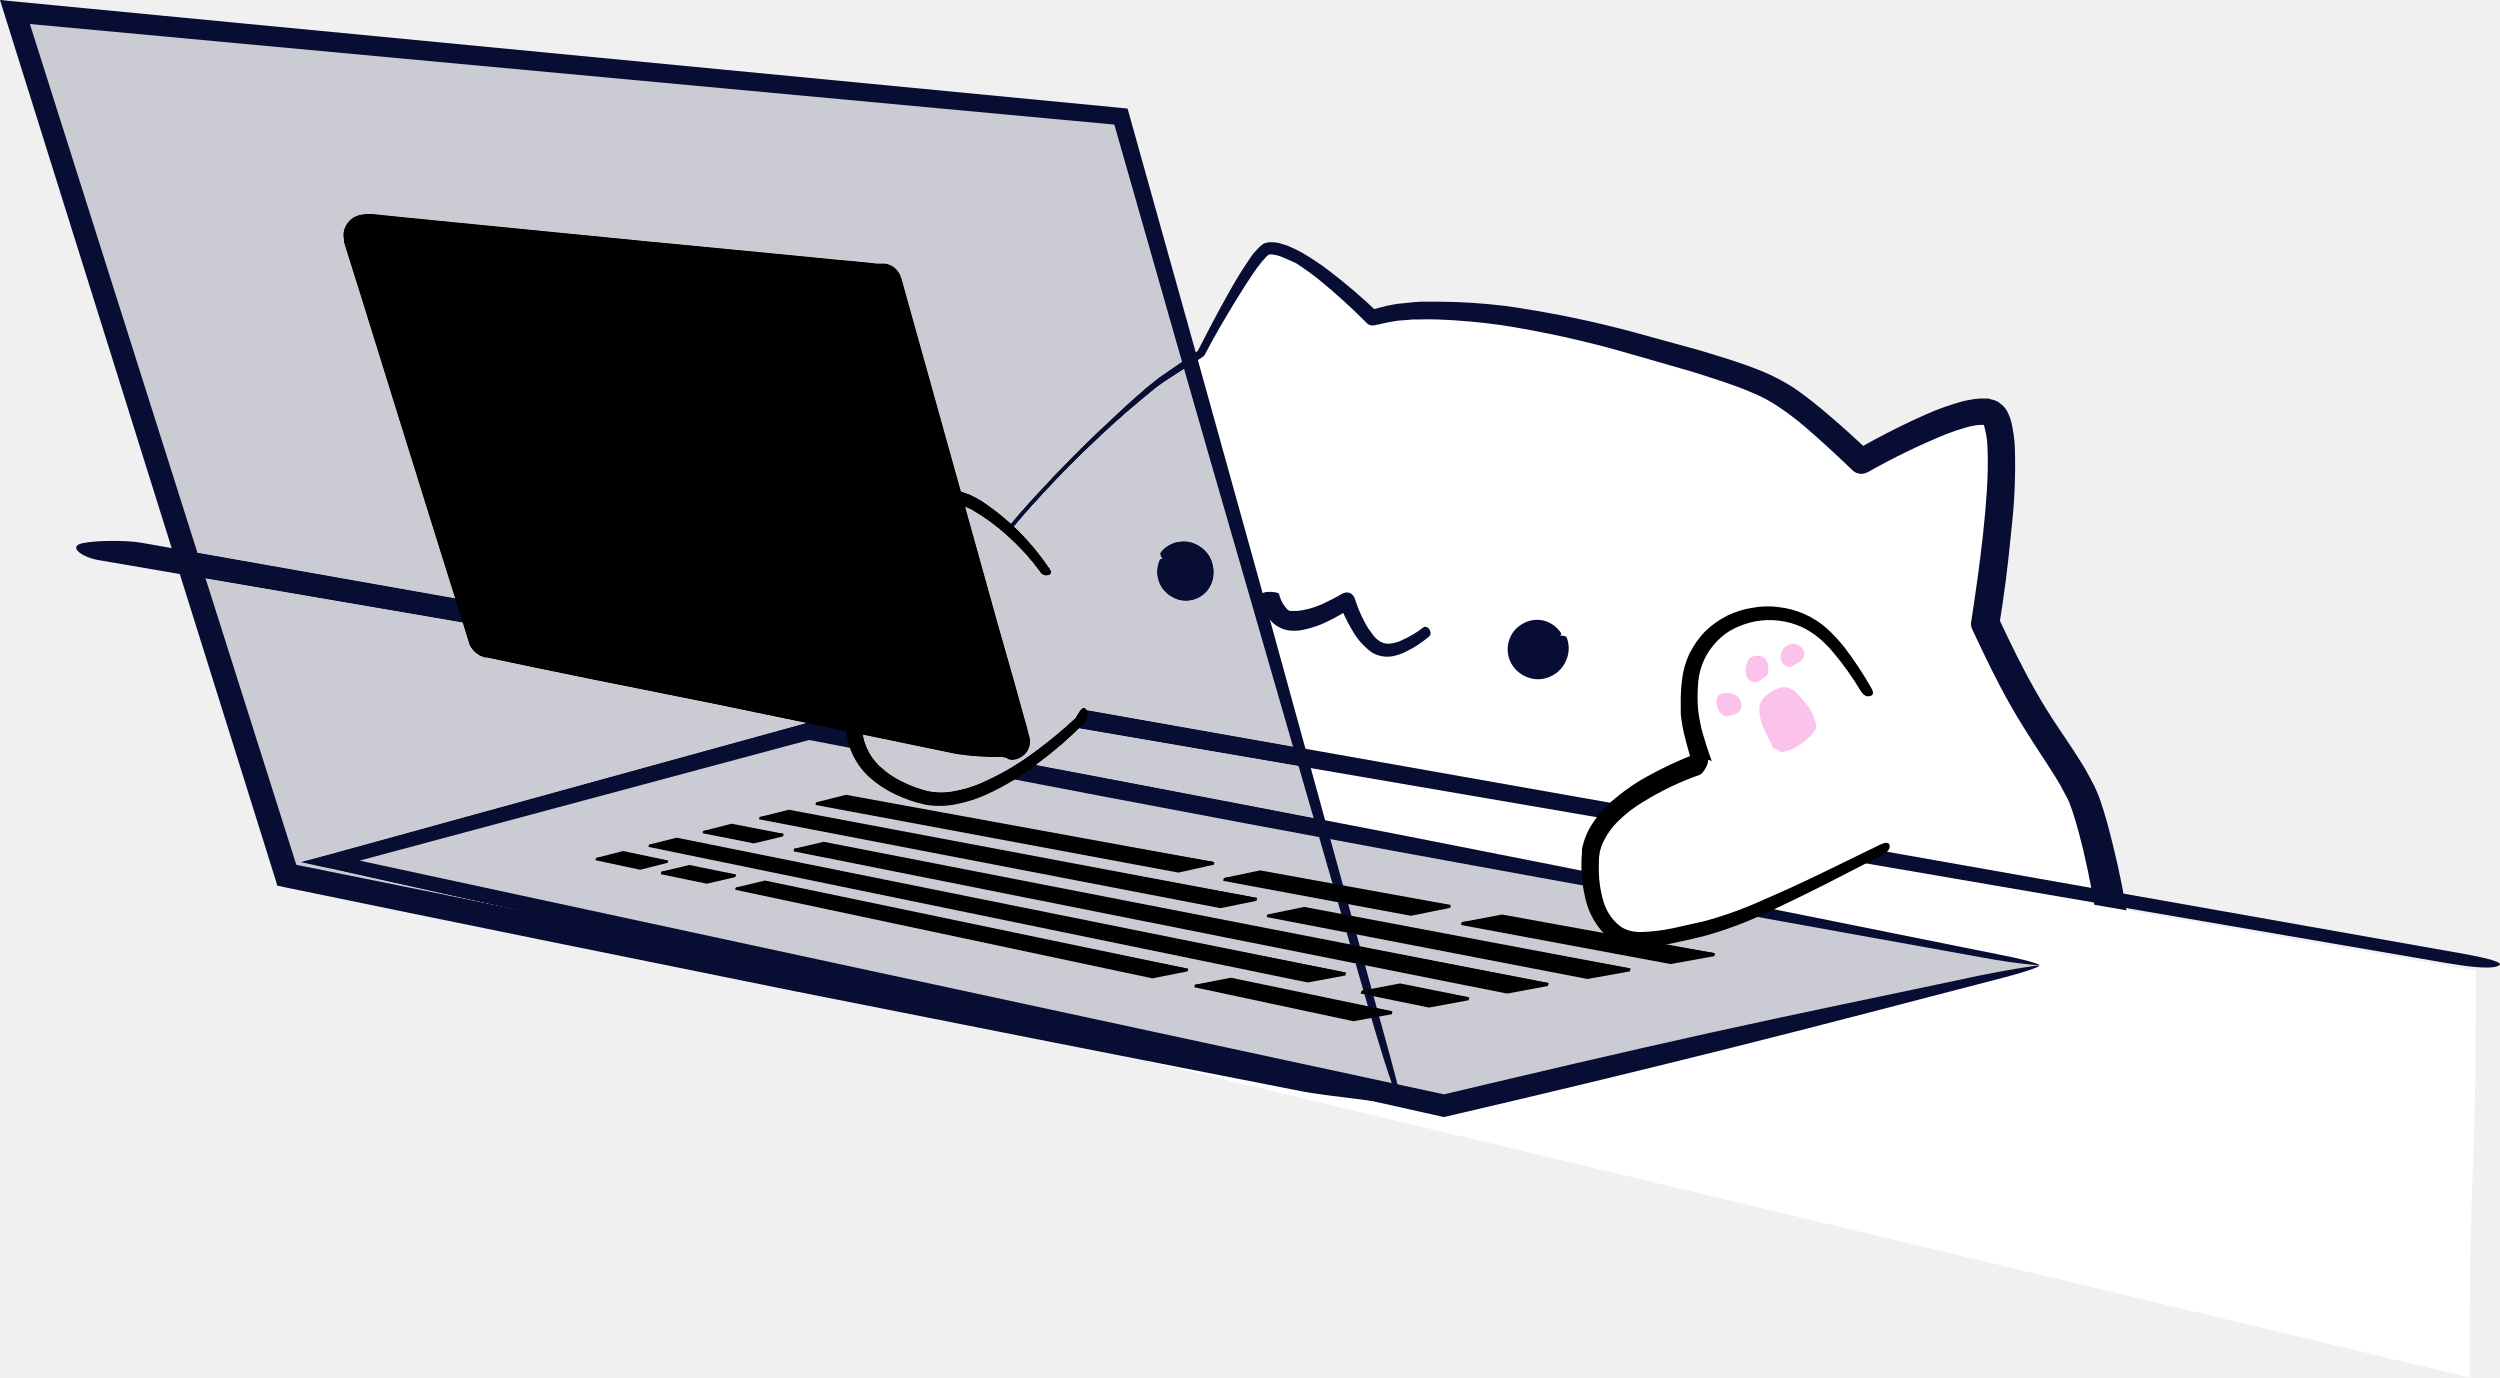
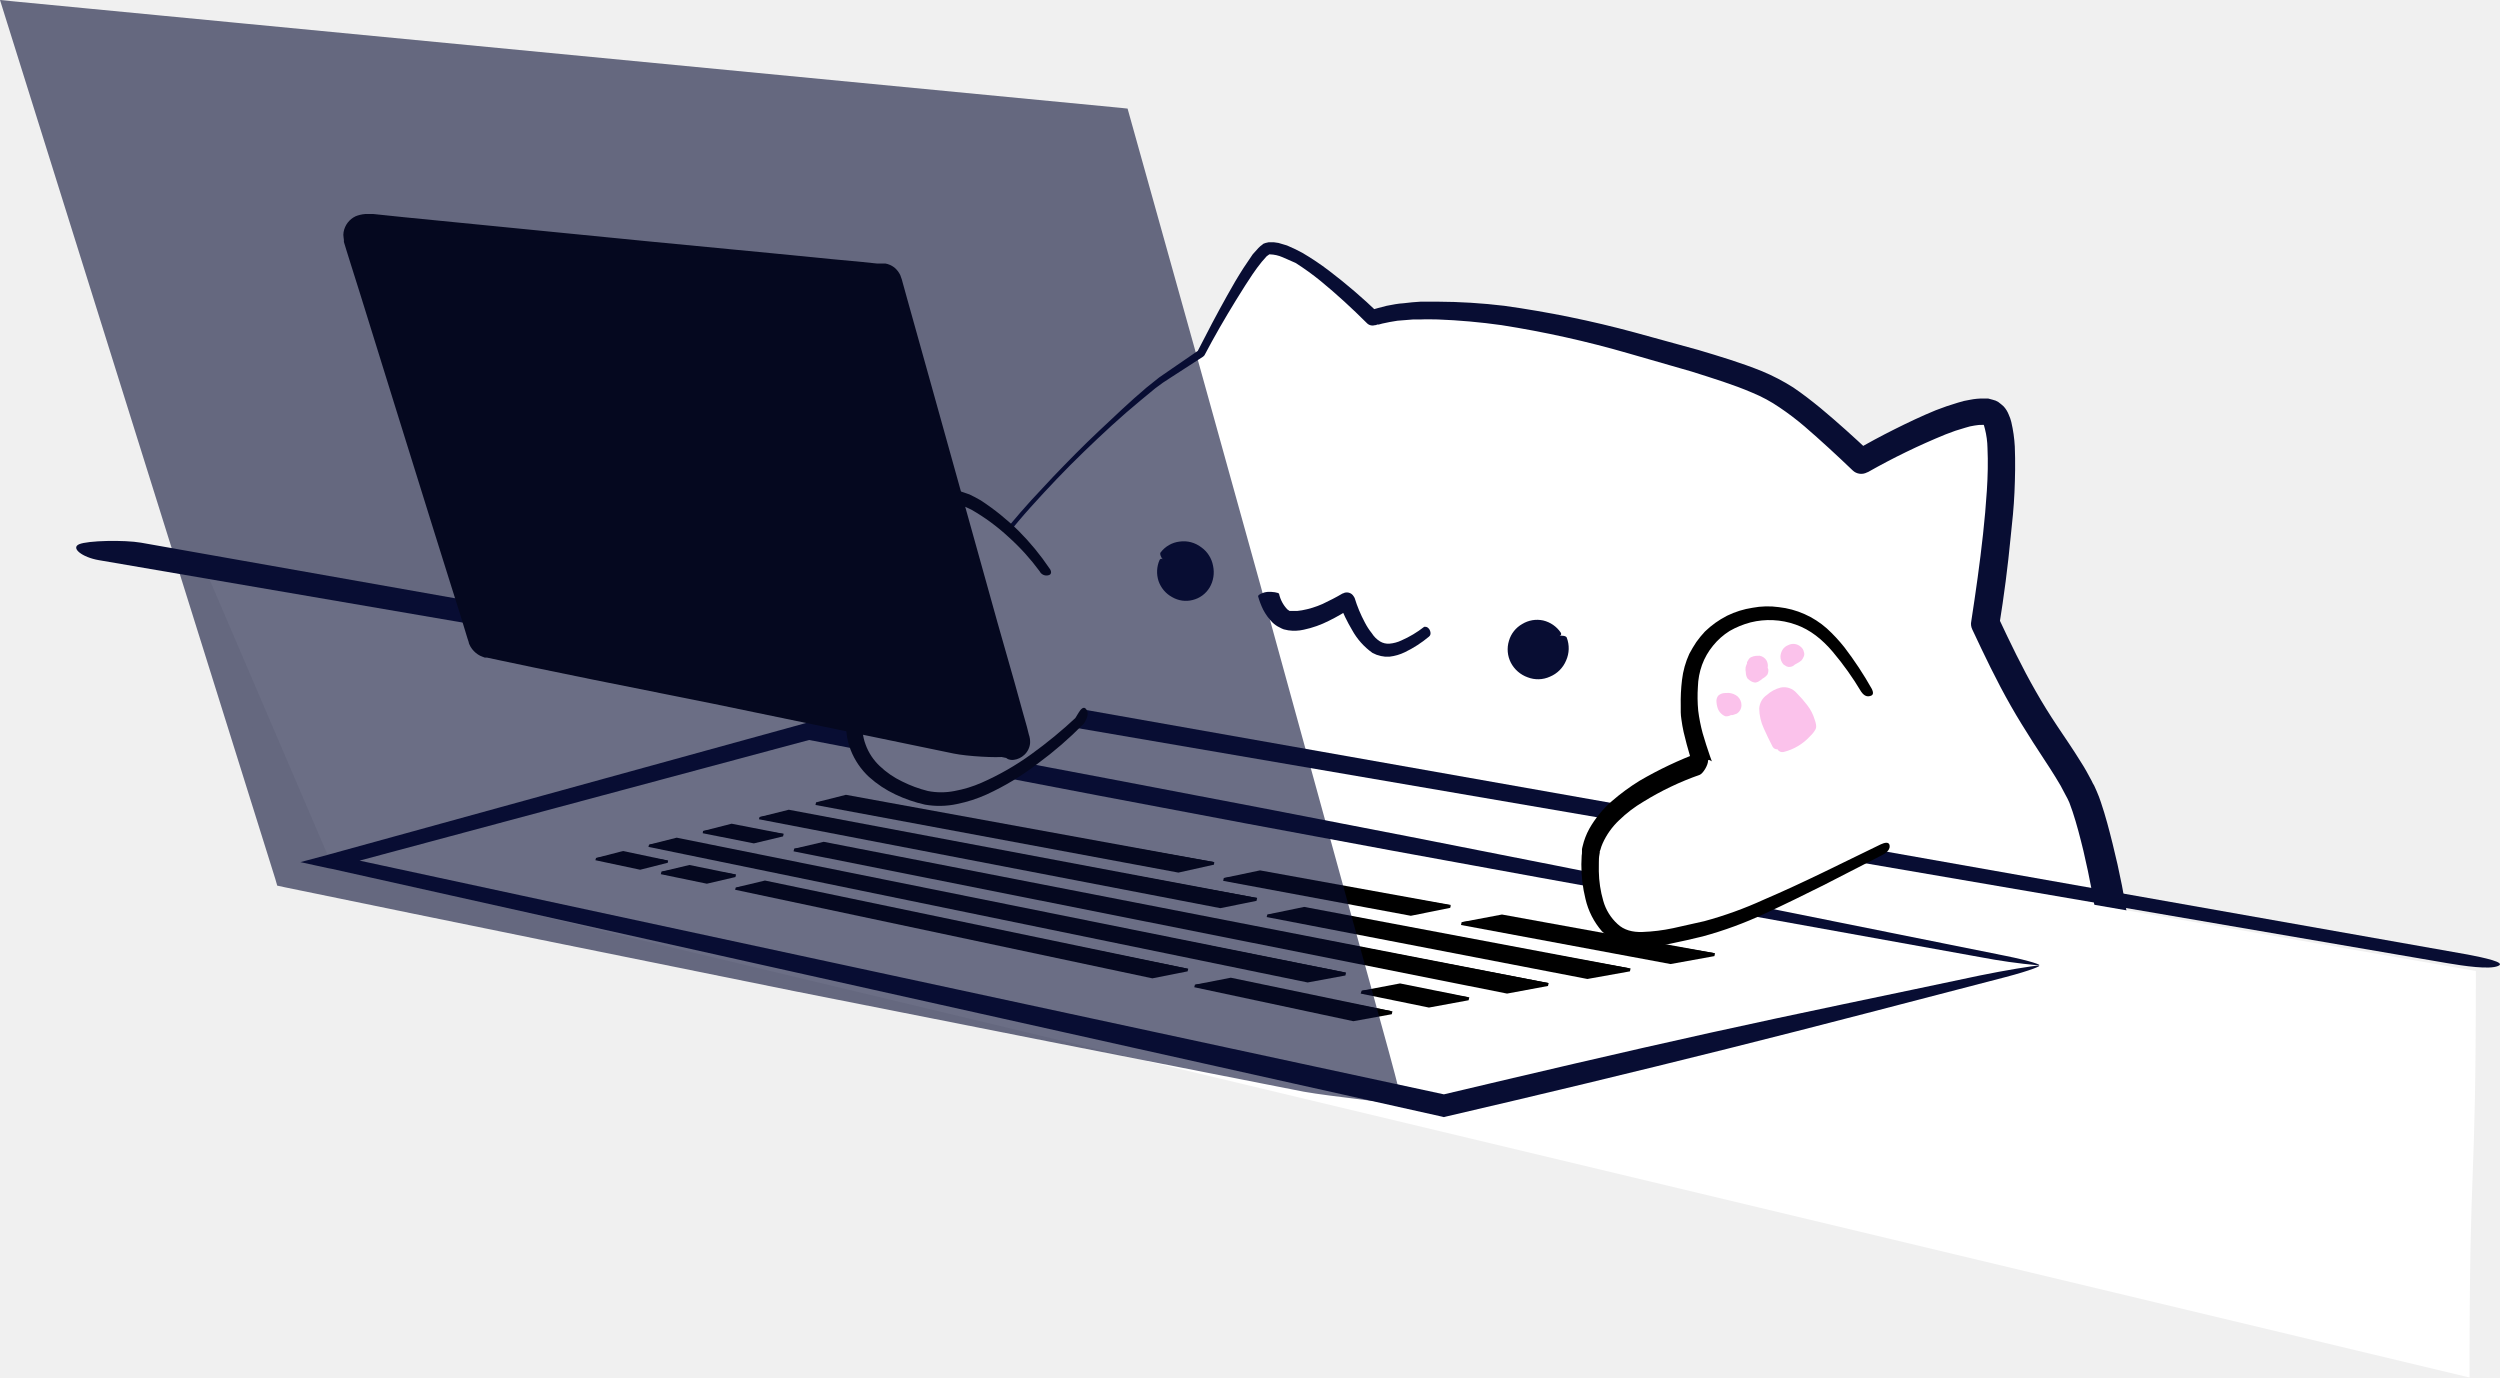
<svg xmlns="http://www.w3.org/2000/svg" xmlns:xlink="http://www.w3.org/1999/xlink" id="bongo-cat" viewBox="0 0 787.3 433.8">
  <defs>
    <symbol id="eye" data-name="eye" viewBox="0 0 19.2 18.7">
      <circle cx="9.4" cy="9.1" r="8" />
      <path d="M16.3,5.1a1.3,1.3,0,0,1-1.4-.3,7.2,7.2,0,0,0-4.5-2.6A7.2,7.2,0,0,0,5.5,3.5,6.8,6.8,0,0,0,2.8,7.8a6.8,6.8,0,0,0,1,4.8,6.2,6.2,0,0,0,4,2.7,6.1,6.1,0,0,0,4.6-.7,6.7,6.7,0,0,0,2.9-3.7,6.4,6.4,0,0,0-.5-4.5c-.1-.2.8-1,1.5-1.3s2.2,0,2.3.5a9.4,9.4,0,0,1-.2,7.2,9.4,9.4,0,0,1-5.1,5.1,9,9,0,0,1-7,.2A9.6,9.6,0,0,1,1,13.5,9.2,9.2,0,0,1,.4,6.6,8.9,8.9,0,0,1,4.6,1.3,9,9,0,0,1,11.2.2,9.3,9.3,0,0,1,16.7,4C16.9,4.3,17,4.8,16.3,5.1Z" />
    </symbol>
    <symbol id="paw-pads" data-name="paw-pads" viewBox="0 0 31.4 33.9">
      <path fill="#fbc2eb" d="M6.8,16a3.7,3.7,0,0,1,1.1,2.8,3.2,3.2,0,0,1-1.6,2.6L5,21.8H4.4a2.8,2.8,0,0,1-1.8.3A4.2,4.2,0,0,1,.2,19.1,7.7,7.7,0,0,1,0,17.6a2.8,2.8,0,0,1,.6-2,3.2,3.2,0,0,1,2.1-.8H4A5,5,0,0,1,6.8,16Zm7.3-4.8a1.8,1.8,0,0,0,.7-.5l.7-.4a3.5,3.5,0,0,0,1.1-1,3.2,3.2,0,0,0,.3-1.4,1.4,1.4,0,0,0-.2-.6,3.4,3.4,0,0,0-.3-2.4,3.2,3.2,0,0,0-2.1-1.5H13.1a4.7,4.7,0,0,0-1.6.4,2,2,0,0,0-.9.9l-.4.6v.4a6.1,6.1,0,0,0-.5,1.2,4.3,4.3,0,0,0,0,1.6,3.5,3.5,0,0,0,.5,2l.7.6a3.3,3.3,0,0,0,1.7.7A3,3,0,0,0,14.1,11.2ZM22.7,7l.6.2h.3A2.3,2.3,0,0,0,25,6.8l.4-.3.6-.3a7.5,7.5,0,0,0,1.5-.9,4.2,4.2,0,0,0,.8-1.2,1.9,1.9,0,0,0,.1-1.5A2.6,2.6,0,0,0,27.5,1,3.5,3.5,0,0,0,23.6.3a3.8,3.8,0,0,0-2,1.5,4.8,4.8,0,0,0-.7,2,3.6,3.6,0,0,0,.9,2.6ZM31,24.1a13.5,13.5,0,0,0-2.2-4.7,36.6,36.6,0,0,0-3.2-3.9,5.3,5.3,0,0,0-5-1.9,10.5,10.5,0,0,0-4.5,2.2A5.6,5.6,0,0,0,13.5,20a15.1,15.1,0,0,0,1.2,6.3c.8,2,1.7,4,2.6,5.9a1.6,1.6,0,0,0,1.5.8,1.7,1.7,0,0,0,1.9.9,17.1,17.1,0,0,0,8.7-4.8,8.2,8.2,0,0,0,1.7-2C31.6,26.3,31.3,25,31,24.1Z" />
    </symbol>
  </defs>
  <g id="head">
    <g id="head__outline">
      <path fill="white" d="M303.2,186.3c4-7,14.8-20.2,20-26,17-19,34.6-34.9,43-41l12-8s16.6-32,21-33c9-2,33,22,33,22s20-9,79,7c41,11.1,47,14,57,22,7.5,6,18,16,18,16s33.7-19.5,41-15-2,66-2,66,5.9,12.9,11,22c9.1,16.2,13.6,20.2,19,31,3.6,7.2,8.4,28.5,10.5,43.5l-385-62Z" />
      <path fill="#080D33" d="M302.9,186.9c-1.2,3-5.9,12.6-9,18.8l-12.5,25.5-.6-1.2c32.2,4.8,64.4,9.2,96.6,13.6s64.4,8.9,96.5,13.7,64.3,9.7,96.4,14.9,64.1,10.5,96.2,15.8l-5.6,5.5c-1.2-8.5-2.8-17.1-4.8-25.6-1-4.1-2.1-8.4-3.4-12.3l-.5-1.4-.5-1.4-.6-1.3-.7-1.3a59.5,59.5,0,0,0-3.1-5.5c-2.2-3.6-4.7-7.2-7.1-11s-4.8-7.6-7-11.5c-4.5-7.9-8.3-15.9-12.1-24a4,4,0,0,1-.3-2.6h0c1.4-9.1,2.7-18.2,3.7-27.4.5-4.5.9-9.1,1.2-13.7s.4-9.1.2-13.4a26.4,26.4,0,0,0-.8-6,8.1,8.1,0,0,0-.3-1.1c-.1-.3-.2-.4-.1-.3h.3c0,.1.1.1,0,.1h-.6a11.9,11.9,0,0,0-2.5.2,16.3,16.3,0,0,0-3,.7,56.7,56.7,0,0,0-6.2,2.1,212.6,212.6,0,0,0-24.5,11.9h-.1a3.9,3.9,0,0,1-4.7-.6c-4.9-4.7-10-9.4-15.1-13.8a86.6,86.6,0,0,0-7.9-6,46.1,46.1,0,0,0-8.5-4.6c-6-2.6-12.6-4.6-19.2-6.7l-19.8-5.7a324.9,324.9,0,0,0-40-8.9,196.8,196.8,0,0,0-20.2-1.8c-1.7,0-3.4-.1-5.1,0h-2.5l-2.5.2-2.5.2-2.4.4-2.4.5-1.1.3h-.5l-.4.2H433a2.5,2.5,0,0,1-2.6-.7c-4.6-4.6-9.5-9.1-14.5-13.2a82.7,82.7,0,0,0-7.9-5.7L403.9,81a10.8,10.8,0,0,0-4-.9c-.1,0-.3,0-.3.1h0l-.7.5-1.5,1.7c-1,1.2-2,2.6-2.9,3.9s-3.6,5.5-5.3,8.3c-3.5,5.7-6.8,11.4-9.9,17.3h0l-.4.4-10.2,6.6a53.6,53.6,0,0,0-4.9,3.4l-4.6,3.8c-6.2,5.1-12.1,10.6-17.9,16.2s-11.3,11.4-16.7,17.4c-2.7,3-5.3,6.1-7.8,9.2s-5,6.3-7.4,9.5c-4.2,5.6-7,10-5.7,7.1a34.1,34.1,0,0,1,2.1-3.8l3.8-5.6c2.9-4,6.3-8.3,8.5-10.9s4.4-5.2,6.7-7.7l6.9-7.4c4.7-4.9,9.4-9.7,14.3-14.3s9.8-9.3,15-13.7l4-3.2,4.2-2.9,8.3-5.7-.4.4c3-5.9,6.1-11.8,9.4-17.7,1.6-2.9,3.3-5.8,5.1-8.6l2.9-4.3,1.8-2a7.5,7.5,0,0,1,1.3-1.1c.1-.2.6-.4,1-.5l.9-.2h1.7l1.4.2,2.7.8c1.7.7,3.3,1.5,4.8,2.3a84,84,0,0,1,8.5,5.7A175.7,175.7,0,0,1,434,98.5l-2.9-.6.8-.3.7-.2L434,97l2.7-.7,2.7-.5a23,23,0,0,1,2.6-.3l2.7-.3,2.7-.2h5.3a182.1,182.1,0,0,1,21,1.3,332.5,332.5,0,0,1,41.1,8.4l20,5.5c6.7,2,13.4,4,20.1,6.7a65.3,65.3,0,0,1,9.8,5.1c3.1,2.1,5.9,4.3,8.6,6.5,5.4,4.5,10.6,9.2,15.7,14l-4.8-.6c4.1-2.4,8.2-4.6,12.4-6.7s8.6-4.2,13-6c2.3-.9,4.6-1.7,7-2.4a23.4,23.4,0,0,1,3.8-.9,20,20,0,0,1,4.4-.4h1.3l1.5.4a5.1,5.1,0,0,1,1.7.7l.9.7.8.7a8.3,8.3,0,0,1,1.6,2.6,12.7,12.7,0,0,1,.8,2.3,44.6,44.6,0,0,1,1.1,7.7c.2,5,.1,9.7-.1,14.4s-.7,9.5-1.2,14.1c-.9,9.4-2.1,18.6-3.6,27.9l-.3-2.6c3.7,7.9,7.5,15.8,11.8,23.3,2.1,3.7,4.4,7.4,6.8,11s4.9,7.2,7.3,11.1c1.3,2,2.4,4,3.5,6.1a10.9,10.9,0,0,0,.8,1.5l.8,1.8.7,1.7.6,1.7c1.5,4.4,2.6,8.7,3.7,13.1a262,262,0,0,1,5.2,26.4,4.9,4.9,0,0,1-4.1,5.6h-1.5c-32.1-5-64.2-9.9-96.3-15.1s-64.1-10.6-96.1-16.1-64-11.4-96-17.4-63.9-11.9-95.9-17.4h-.1a.8.8,0,0,1-.6-.9v-.2l16.6-32.1C299.8,192.2,304.1,183.9,302.9,186.9Z" />
    </g>
    <g id="head__face">
      <g id="eyes" fill="#080D33">
        <use width="19.2" height="18.7" transform="translate(474.8 195.2)" xlink:href="#eye" />
        <use width="19.2" height="18.7" transform="matrix(-0.51, -0.85, 0.82, -0.5, 370.39, 192.59)" xlink:href="#eye" />
      </g>
      <g id="mouth">
        <path fill="white" d="M399.2,186.3c.9,3.6,2.6,7.8,6,9,6.4,2.3,19-6,19-6s4.1,12.4,10,15,10.7-1.7,16-6" />
        <path fill="#080D33" d="M450.2,198.3c.6,1.2.2,1.9-.2,2.2a36.7,36.7,0,0,1-7.6,4.9,14.9,14.9,0,0,1-4.8,1.4h-1.4l-1.3-.2-1.4-.4-1.3-.6a21.6,21.6,0,0,1-6.4-7.2,52.8,52.8,0,0,1-4-8.3l3.8,1.3a62.3,62.3,0,0,1-7.1,4.1,32.1,32.1,0,0,1-7.9,2.8,13.2,13.2,0,0,1-4.9.2l-1.4-.3a7.5,7.5,0,0,1-1.3-.6,7.9,7.9,0,0,1-2.3-1.6,16.8,16.8,0,0,1-2.9-4,24.1,24.1,0,0,1-1.6-4.2c-.1-.5,1.6-1.3,3-1.4s3.5.2,3.6.6a10.3,10.3,0,0,0,2.6,4.9l.7.5h2.4l1.5-.2a28.4,28.4,0,0,0,6.5-2c2.1-1,4.3-2.1,6.3-3.3h.1a2.5,2.5,0,0,1,3.4.9l.3.5a43.1,43.1,0,0,0,3.2,7.7,19.8,19.8,0,0,0,2.2,3.4,8.1,8.1,0,0,0,2.6,2.6,5,5,0,0,0,3,.7,10.8,10.8,0,0,0,3.7-1,33.4,33.4,0,0,0,7.2-4.3C448.8,197.4,449.5,197.2,450.2,198.3Z" />
      </g>
    </g>
  </g>
  <g id="table">
    <path fill="white" d="M65.7,181.8l714,124c0,74-2,54-2,128l-673-161Z" />
    <path fill="#080D33" d="M786.7,304.2c-2.7,1.2-10.8,0-16.1-.9L31.1,176.4c-5.2-.9-8.9-3.8-6.2-5s14.3-1.4,19.5-.5L777.1,300.6C782.3,301.6,789.4,303.1,786.7,304.2Z" />
  </g>
  <g id="laptop">
    <g id="laptop__base">
-       <polygon fill="#CBCBD4" points="641.9 304.1 454.7 348.2 103.8 271.3 254.6 230.3 641.9 304.1" />
+       <polygon fill="white" points="641.9 304.1 454.7 348.2 103.8 271.3 254.6 230.3 641.9 304.1" />
      <path fill="#080D33" d="M641.9,304.1c1.5-.1-2.3,1.5-10.3,3.6-28.9,7.5-58.1,15.2-87.7,22.6s-59.1,14.5-88.4,21.3l-.8.2-.8-.2-349.5-78-1.1-.2-8.7-1.9,8.6-2.3,150.6-41.5.6-.2h.7c62.5,11.7,125.5,23.6,188.4,35.9s125.6,25.1,188,37.6c8,1.6,11.9,3,10.4,3a185.6,185.6,0,0,1-18.4-2.6c-61.9-11.2-123.6-22.2-185-33.5s-122.7-23.1-184.4-35h1.2L104.4,273.4h-.1v-4.3l351.2,75.7h-1.5c28.3-6.7,56.3-13.3,84.3-19.5s56.5-12,85.2-18.1C631.3,305.6,640.4,304.1,641.9,304.1Z" />
    </g>
    <g id="laptop__keyboard">
      <polygon points="371.1 274.8 256.8 253.5 257 252.7 266.2 251.1 382.4 271.5 382.3 272.3 371.1 274.8" class="test-without" />
      <polygon points="237.4 265.6 221.3 262.4 221.4 261.7 230.2 260.2 246.8 262.6 246.6 263.4 237.4 265.6" class="test-without" />
      <polygon points="474.6 312.9 249.9 268.1 250.1 267.3 259.2 265.8 487.7 309.6 487.5 310.5 474.6 312.9" class="test-without" />
      <polygon points="411.8 309.4 204.2 266.7 204.4 266 212.9 264.5 423.9 306.3 423.7 307.2 411.8 309.4" class="test-without" />
      <polygon points="450 317.3 428.5 312.9 428.8 312 440.7 310.6 462.7 314.1 462.5 315 450 317.3" class="test-without" />
      <polygon points="201.6 273.9 187.5 270.9 187.7 270.2 196 268.7 210.4 271 210.3 271.7 201.6 273.9" class="test-without" />
      <polygon points="222.6 278.3 208.1 275.3 208.3 274.5 216.9 273.1 231.8 275.4 231.6 276.2 222.6 278.3" class="test-without" />
      <polygon points="362.9 308.1 231.5 280.2 231.7 279.5 240.7 278.1 374.2 305.1 374 305.9 362.9 308.1" class="test-without" />
      <polygon points="444.3 288.4 385.2 277.4 385.4 276.5 396.6 274.9 456.9 285.1 456.7 285.9 444.3 288.4" class="test-without" />
      <polygon points="526.1 303.6 460.1 291.3 460.3 290.4 472.8 288.9 540.1 300.2 539.9 301.1 526.1 303.6" class="test-without" />
      <polygon points="426.2 321.6 376.1 310.9 376.3 310.1 387.4 308.7 438.5 318.5 438.3 319.4 426.2 321.6" class="test-without" />
      <polygon points="410.6 286.5 399.1 288 398.9 288.8 499.9 308.3 513.3 305.9 513.5 305 410.6 286.5" class="test-without" />
      <polygon points="395.7 283.7 395.9 282.8 248.2 255.7 239.2 257.3 239 258 384.3 286 395.7 283.7" class="test-without" />
      <polygon points="371.3 273.9 256.9 252.7 266.4 250.3 382.4 271.5 371.3 273.9" class="test-with" stroke-linecap="round" stroke-linejoin="round" stroke-width="1.2" />
      <polygon points="237.6 264.9 221.4 261.7 230.4 259.4 246.8 262.6 237.6 264.9" class="test-with" stroke-linecap="round" stroke-linejoin="round" stroke-width="1.2" />
      <polygon points="474.8 312 250 267.3 259.4 265.1 487.7 309.6 474.8 312" class="test-with" stroke-linecap="round" stroke-linejoin="round" stroke-width="1.2" />
      <polygon points="412 308.5 204.4 266 213.1 263.8 423.9 306.3 412 308.5" class="test-with" stroke-linecap="round" stroke-linejoin="round" stroke-width="1.2" />
      <polygon points="450.2 316.4 428.8 312 440.9 309.7 462.8 314.1 450.2 316.4" class="test-with" stroke-linecap="round" stroke-linejoin="round" stroke-width="1.2" />
      <polygon points="201.7 273.1 187.7 270.2 196.2 268 210.4 271 201.7 273.1" class="test-with" stroke-linecap="round" stroke-linejoin="round" stroke-width="1.2" />
      <polygon points="222.8 277.6 208.3 274.5 217.1 272.4 231.8 275.4 222.8 277.6" class="test-with" stroke-linecap="round" stroke-linejoin="round" stroke-width="1.2" />
      <polygon points="363.1 307.3 231.7 279.5 240.9 277.3 374.2 305.1 363.1 307.3" class="test-with" stroke-linecap="round" stroke-linejoin="round" stroke-width="1.2" />
      <polygon points="444.6 287.5 385.4 276.5 396.8 274.1 456.9 285 444.6 287.5" class="test-with" stroke-linecap="round" stroke-linejoin="round" stroke-width="1.2" />
      <polygon points="526.3 302.7 460.3 290.4 473 288 540.1 300.2 526.3 302.7" class="test-with" stroke-linecap="round" stroke-linejoin="round" stroke-width="1.2" />
      <polygon points="426.4 320.7 376.3 310.1 387.6 307.9 438.5 318.5 426.4 320.7" class="test-with" stroke-linecap="round" stroke-linejoin="round" stroke-width="1.2" />
      <g>
        <polygon points="410.7 285.6 399.1 288 500.1 307.4 513.5 305 410.7 285.6" class="test-with" stroke-linecap="round" stroke-linejoin="round" stroke-width="1.2" />
        <polygon points="395.9 282.8 248.4 255 239.2 257.3 384.5 285.2 395.9 282.8" class="test-with" stroke-linecap="round" stroke-linejoin="round" stroke-width="1.2" />
      </g>
    </g>
    <g id="paw-right">
      <g id="paw-right--down">
        <path fill="white" d="M293.2,191.3l10-7s-18.4,11.1-24,20-13,20.4-9,31c4.7,12.4,20.5,15.7,22,16,20,3.8,47.8-24.3,47.8-24.3s1.9-3.3,2.2-3.7" />
        <path d="M342.1,223.4c.9,1.2.2,2.8-.3,3.7l-.4.7-.3.3a118.1,118.1,0,0,1-14.2,12.3,83.2,83.2,0,0,1-16.2,9.8,43.9,43.9,0,0,1-9.3,3,26.3,26.3,0,0,1-10.1.2,44.5,44.5,0,0,1-9.3-3.2,34.2,34.2,0,0,1-8.3-5.5,23,23,0,0,1-5.8-8.5,21.3,21.3,0,0,1-1.3-10.3,34.9,34.9,0,0,1,2.7-9.7,76.1,76.1,0,0,1,4.5-8.5l2.4-4,.6-1,.8-1.1a15.6,15.6,0,0,1,1.6-2,49.9,49.9,0,0,1,7-6.8,136.1,136.1,0,0,1,15.3-11.2,3.1,3.1,0,0,1,4.4,1,3,3,0,0,1-.8,4.2H305l-8.6,6.2c-.9.6-2.7-.5-3.1-1.9s.5-4.4,1.5-5l6.6-4.5,3.5,5.3A131.9,131.9,0,0,0,290,197.4a52.7,52.7,0,0,0-6.4,6,6.5,6.5,0,0,0-1.3,1.6l-.6.8-.7,1-2.4,3.8c-1.6,2.6-3.1,5.2-4.4,7.8a27.7,27.7,0,0,0-2.4,8.1,15.6,15.6,0,0,0,.8,8,17.4,17.4,0,0,0,4.4,6.7,27.2,27.2,0,0,0,7.1,4.9,39.5,39.5,0,0,0,8.1,3,21.6,21.6,0,0,0,8.4,0,37.8,37.8,0,0,0,8.5-2.6,84.9,84.9,0,0,0,15.7-9,142.4,142.4,0,0,0,14.1-11.6l-.3.3,1.1-1.8C340.3,223.4,341.3,222.2,342.1,223.4Z" />
      </g>
      <g id="paw-right--up">
        <g>
          <path fill="white" d="M282.2,215.2c-1.6-1.6-12.8-17.9-14-34.3-.1-2.5,1.7-16,12.9-22.4s22.3-1.9,26.2.4c12.2,7.3,21.2,19.1,22.8,22.4" />
          <path d="M330,181.2a2.4,2.4,0,0,1-2.6-1.3,71.4,71.4,0,0,0-9.8-10.8,64,64,0,0,0-11.7-8.6,26.3,26.3,0,0,0-6.5-2.3,26.9,26.9,0,0,0-6.9-.6,24.9,24.9,0,0,0-6.7,1.3,20.8,20.8,0,0,0-5.8,3.3,23.1,23.1,0,0,0-7.6,11,32.5,32.5,0,0,0-1.4,6.6,6.6,6.6,0,0,0,.1,1.4l.2,1.8c.1,1.2.4,2.3.6,3.5a65,65,0,0,0,4.8,13.4c1,2.2,2.2,4.3,3.4,6.4a43.1,43.1,0,0,0,3.9,5.9.6.6,0,0,1,0,.6c0,.2-.2.4-.4.7a5.7,5.7,0,0,1-1.5,1.6c-1.3.6-4.1.1-4.6-.6a89.5,89.5,0,0,1-7.2-13.7,63.7,63.7,0,0,1-4.3-14.9,25.7,25.7,0,0,1-.5-4c0-.3-.1-.6-.1-1v-1.2a12.5,12.5,0,0,1,.2-2.1,35.2,35.2,0,0,1,2.4-7.8,28.6,28.6,0,0,1,4.1-6.9,24.6,24.6,0,0,1,6.1-5.5,26.2,26.2,0,0,1,15.5-4.2,28.9,28.9,0,0,1,7.8,1.2l3.8,1.3,1.8.9,1.8,1a78.2,78.2,0,0,1,11.9,9.6,80.2,80.2,0,0,1,9.7,11.8C331.1,179.7,331.4,181,330,181.2Z" />
        </g>
        <use id="use-paw-pads-right--up" width="31.4" height="33.93" transform="translate(273.2 166.1) rotate(-5.6)" xlink:href="#paw-pads" />
      </g>
    </g>
    <g id="laptop__terminal">
      <path d="M316.9,238.7,153.5,205.2a5.1,5.1,0,0,1-4-3.5L109.8,75.4c-1-3.3,1.9-6.6,5.6-6.3L277.9,84.5a5.2,5.2,0,0,1,4.6,3.7l40.7,144.4C324.2,236.2,320.8,239.5,316.9,238.7Z" />
      <path d="M317.3,238.7a7.9,7.9,0,0,0,2.2-.7,5,5,0,0,0,2.2-1.9,3.7,3.7,0,0,0,.6-2.9l-.3-.8-.2-.9a15.4,15.4,0,0,1-.5-1.7L300,154.6l-10.7-37.5L284,98.3l-2.6-9.4a7.9,7.9,0,0,0-.4-.9,4.3,4.3,0,0,0-.4-.7,3.3,3.3,0,0,0-1.5-1.1l-.9-.3h-1.1l-2.4-.2L119.2,71.2l-2.4-.3h-2.2a3.3,3.3,0,0,0-2.8,1.6,2.4,2.4,0,0,0-.5,1.4v.8c.1.1.1.2.1.4l.2.6,1.5,4.6L119,98.8l11.8,37.3,11.7,37.2,5.9,18.6,2.9,9.3a3.4,3.4,0,0,0,2.2,2h1l1.2.3,2.4.4,153,31.1c4.3.9,7.4,2.9,5.2,3.3s-11.7-.1-16-1l-75.8-15.7L186.6,214l-19-3.9-9.5-2-4.7-1h-.7l-.8-.3a6.1,6.1,0,0,1-1.4-.7,7.6,7.6,0,0,1-2.3-2.4l-.4-.8a1.9,1.9,0,0,1-.2-.7l-.4-1.2-.7-2.3-1.4-4.6-2.9-9.2-5.8-18.5-11.5-36.9-11.5-37-2.9-9.2L109,78.5l-.7-2.3v-.6c0-.3-.1-.6-.1-.8a4.8,4.8,0,0,1,0-1.7,6.8,6.8,0,0,1,3.8-5,10.1,10.1,0,0,1,3-.7h2.6l9.6,1L204.1,76l38.5,3.7,19.3,1.9,9.6.9,4.8.5h2.6a6.6,6.6,0,0,1,2.7,1.2,7.2,7.2,0,0,1,1.9,2.4,12.1,12.1,0,0,1,.5,1.4l.3,1.1,1.3,4.7,2.6,9.3,5.2,18.6,10.4,37.3,10.4,37.3,5.3,18.6,2.6,9.4,1.3,4.6.6,2.4a7,7,0,0,1,.4,2.7,5.7,5.7,0,0,1-1.8,3.7,5.9,5.9,0,0,1-3.4,1.6,3.5,3.5,0,0,1-2.1-.4C316.7,239,316.8,238.9,317.3,238.7Z" />
    </g>
    <g id="laptop__terminal_code_scene">
      <g id="laptop__code">
        <g id="laptop__code-lines" stroke="#ec39f1" stroke-width="6" transform="matrix(-1 0 0 1 278 103)">
          <g id="f3" transform="translate(0 76)">
            <path class="typing-animation" id="f3-l9" d="M8,25L8,25" stroke-dasharray="60,10" />
            <path class="typing-animation" id="f3-l8" d="M8,13L8,13" stroke-dasharray="50,10" />
            <path class="typing-animation" id="f3-l7" d="M0,1L0,1" stroke-dasharray="25,10" />
          </g>
          <g id="f2" transform="translate(0 38)">
            <path class="typing-animation" id="f2-l6" d="M8,25L8,25" stroke-dasharray="40,10" />
            <path class="typing-animation" id="f2-l5" d="M8,13L8,13" stroke-dasharray="60,10" />
            <path class="typing-animation" id="f2-l4" d="M0,1L0,1" stroke-dasharray="30,10" />
          </g>
          <g id="f1">
            <path class="typing-animation" id="f1-l3" d="M8,25L8,25" stroke-dasharray="60,10" />
            <path class="typing-animation" id="f1-l2" d="M8,13L8,13" stroke-dasharray="60,10" />
            <path class="typing-animation" id="f1-l1" d="M0,1L0,1" stroke-dasharray="60,10" />
          </g>
        </g>
      </g>
    </g>
-     <g id="laptop__cover" style="mix-blend-mode: darken">
-       <polygon fill="#CBCBD4" points="440.7 347.2 90.3 275.6 4.7 3.8 353 36.7 440.7 347.2" />
+     <g id="laptop__cover" style="mix-blend-mode: multiple; opacity: 0.6">
+       <polygon fill="#080D33" points="440.7 347.2 90.3 275.6 4.7 3.8 353 36.7 440.7 347.2" />
      <path fill="#080D33" d="M440.4,346.4c-2.5-5.3-6.5-18.8-9-27.4L390.7,178c-13.6-46.8-26.9-93.7-40.3-140.6l2.3,2L4.4,7.1,7.9,2.8,94,274.5l-2.9-2.6q83.7,16.8,166.8,34.2t166.8,35.4c8.8,1.9,17.5,5.1,14.7,5.5s-6.3-.2-12-.9-12.3-1.5-16.8-2.3Q330.5,328.1,250,312.1c-53.5-10.8-107.1-21.7-160.4-32.7l-2.3-.5-.6-2.1L1.5,4.8,0,0,5,.5,353.3,34l1.8.2.5,1.8q20.7,73.8,41.2,147.8l40.6,147.5C439.8,340.1,442.9,351.7,440.4,346.4Z" />
    </g>
  </g>
  <g id="paw-left">
    <g id="paw-left--up">
      <g>
        <path fill="white" d="M545.4,261.9c-7.1-13-12.9-31.1-13.3-37.6-.6-9,0-15.6,5.2-22.2s15-9.8,22.7-8.8a26.7,26.7,0,0,1,17.3,9.4c5.3,5.8,9.4,12.9,11.6,16.6" />
        <path d="M588.9,219.2c-1.4.4-2.3-.7-2.8-1.4a93.9,93.9,0,0,0-8.9-12.5c-3.3-3.9-7.1-7-11.7-8.6a24.2,24.2,0,0,0-7.1-1.4,24.5,24.5,0,0,0-7.1.7,27,27,0,0,0-6.6,2.7,21,21,0,0,0-5.2,4.6,20.6,20.6,0,0,0-3.5,6.1,22.2,22.2,0,0,0-1.3,6.9,47.3,47.3,0,0,0,.1,7.5,52.2,52.2,0,0,0,1.4,7.1c1.4,4.8,3.1,9.7,5,14.4a147.7,147.7,0,0,0,6.5,13.9c.4.7-1,2.3-2.4,2.6s-4-.6-4.4-1.4c-2.3-4.8-4.3-9.7-6.1-14.6a128.8,128.8,0,0,1-4.6-15.3c-.3-1.3-.5-2.6-.7-4a16.4,16.4,0,0,1-.2-2.2v-2a57,57,0,0,1,.4-8.2,27.2,27.2,0,0,1,2.3-8.2c.7-1.3,1.4-2.5,2.2-3.7l1.3-1.7,1.4-1.6a28.8,28.8,0,0,1,7-5,27.6,27.6,0,0,1,8-2.5,25.6,25.6,0,0,1,8.3-.2,27.4,27.4,0,0,1,15.1,6.7,50.6,50.6,0,0,1,5.5,5.9,111.3,111.3,0,0,1,8.7,13.2C589.8,217.7,590.3,218.9,588.9,219.2Z" />
      </g>
      <use id="use-paw-pads-left--up" width="31.4" height="33.93" transform="matrix(0.99, -0.03, 0.04, 1, 539.85, 203.52)" xlink:href="#paw-pads" />
    </g>
    <g id="paw-left--down">
      <path fill="white" d="M538.2,239.3c-3.2,1.6-33,10.8-37,28-.4,1.8-2.1,18.9,7,26,5.5,4.3,12.7,2.8,25,0,10.3-2.3,19-5.8,40-16,9.1-4.4,16.6-8.2,22-11" />
      <path d="M595.1,266.4c.1,1.4-1.4,2.4-2.4,2.9l-18.3,9.4c-6.2,3.1-12.3,6.1-18.6,9a120.8,120.8,0,0,1-19.6,7.2l-5.1,1.2-5.1,1.1a43.4,43.4,0,0,1-5.2.9,33.8,33.8,0,0,1-5.6.3,17.8,17.8,0,0,1-5.8-1.5,6.1,6.1,0,0,1-1.4-.7l-1.3-.9-2.2-2a23.6,23.6,0,0,1-5.2-10.2,44.5,44.5,0,0,1-1.3-10.9c0-.9.1-1.8.1-2.7a6.6,6.6,0,0,0,.1-1.4v-.7c.1-.3.1-.7.2-.9a21.6,21.6,0,0,1,2.1-5.5,33.4,33.4,0,0,1,7.1-8.7,67.1,67.1,0,0,1,8.7-6.4,121.7,121.7,0,0,1,19-9,1.5,1.5,0,0,1,1.7.6,3.4,3.4,0,0,1,.9,1.9c.1,1.5-1.6,4.2-2.6,4.6a91.1,91.1,0,0,0-17.8,8.5,40.1,40.1,0,0,0-7.6,5.8,22.8,22.8,0,0,0-5.2,7.3l-.4,1-.3,1a1.7,1.7,0,0,0-.2.5v.4c-.1.4-.1.8-.2,1.2s-.1,3.1-.1,4.7a35.4,35.4,0,0,0,1.4,9.3,15.6,15.6,0,0,0,4.5,7.3c2,1.9,4.7,2.6,7.8,2.5a55.9,55.9,0,0,0,9.7-1.2l4.9-1.1,4.9-1.1a121,121,0,0,0,18.8-6.8c12.4-5.3,24.6-11.5,36.8-17.4C593.4,265.4,595,264.9,595.1,266.4Z" />
    </g>
  </g>
</svg>
